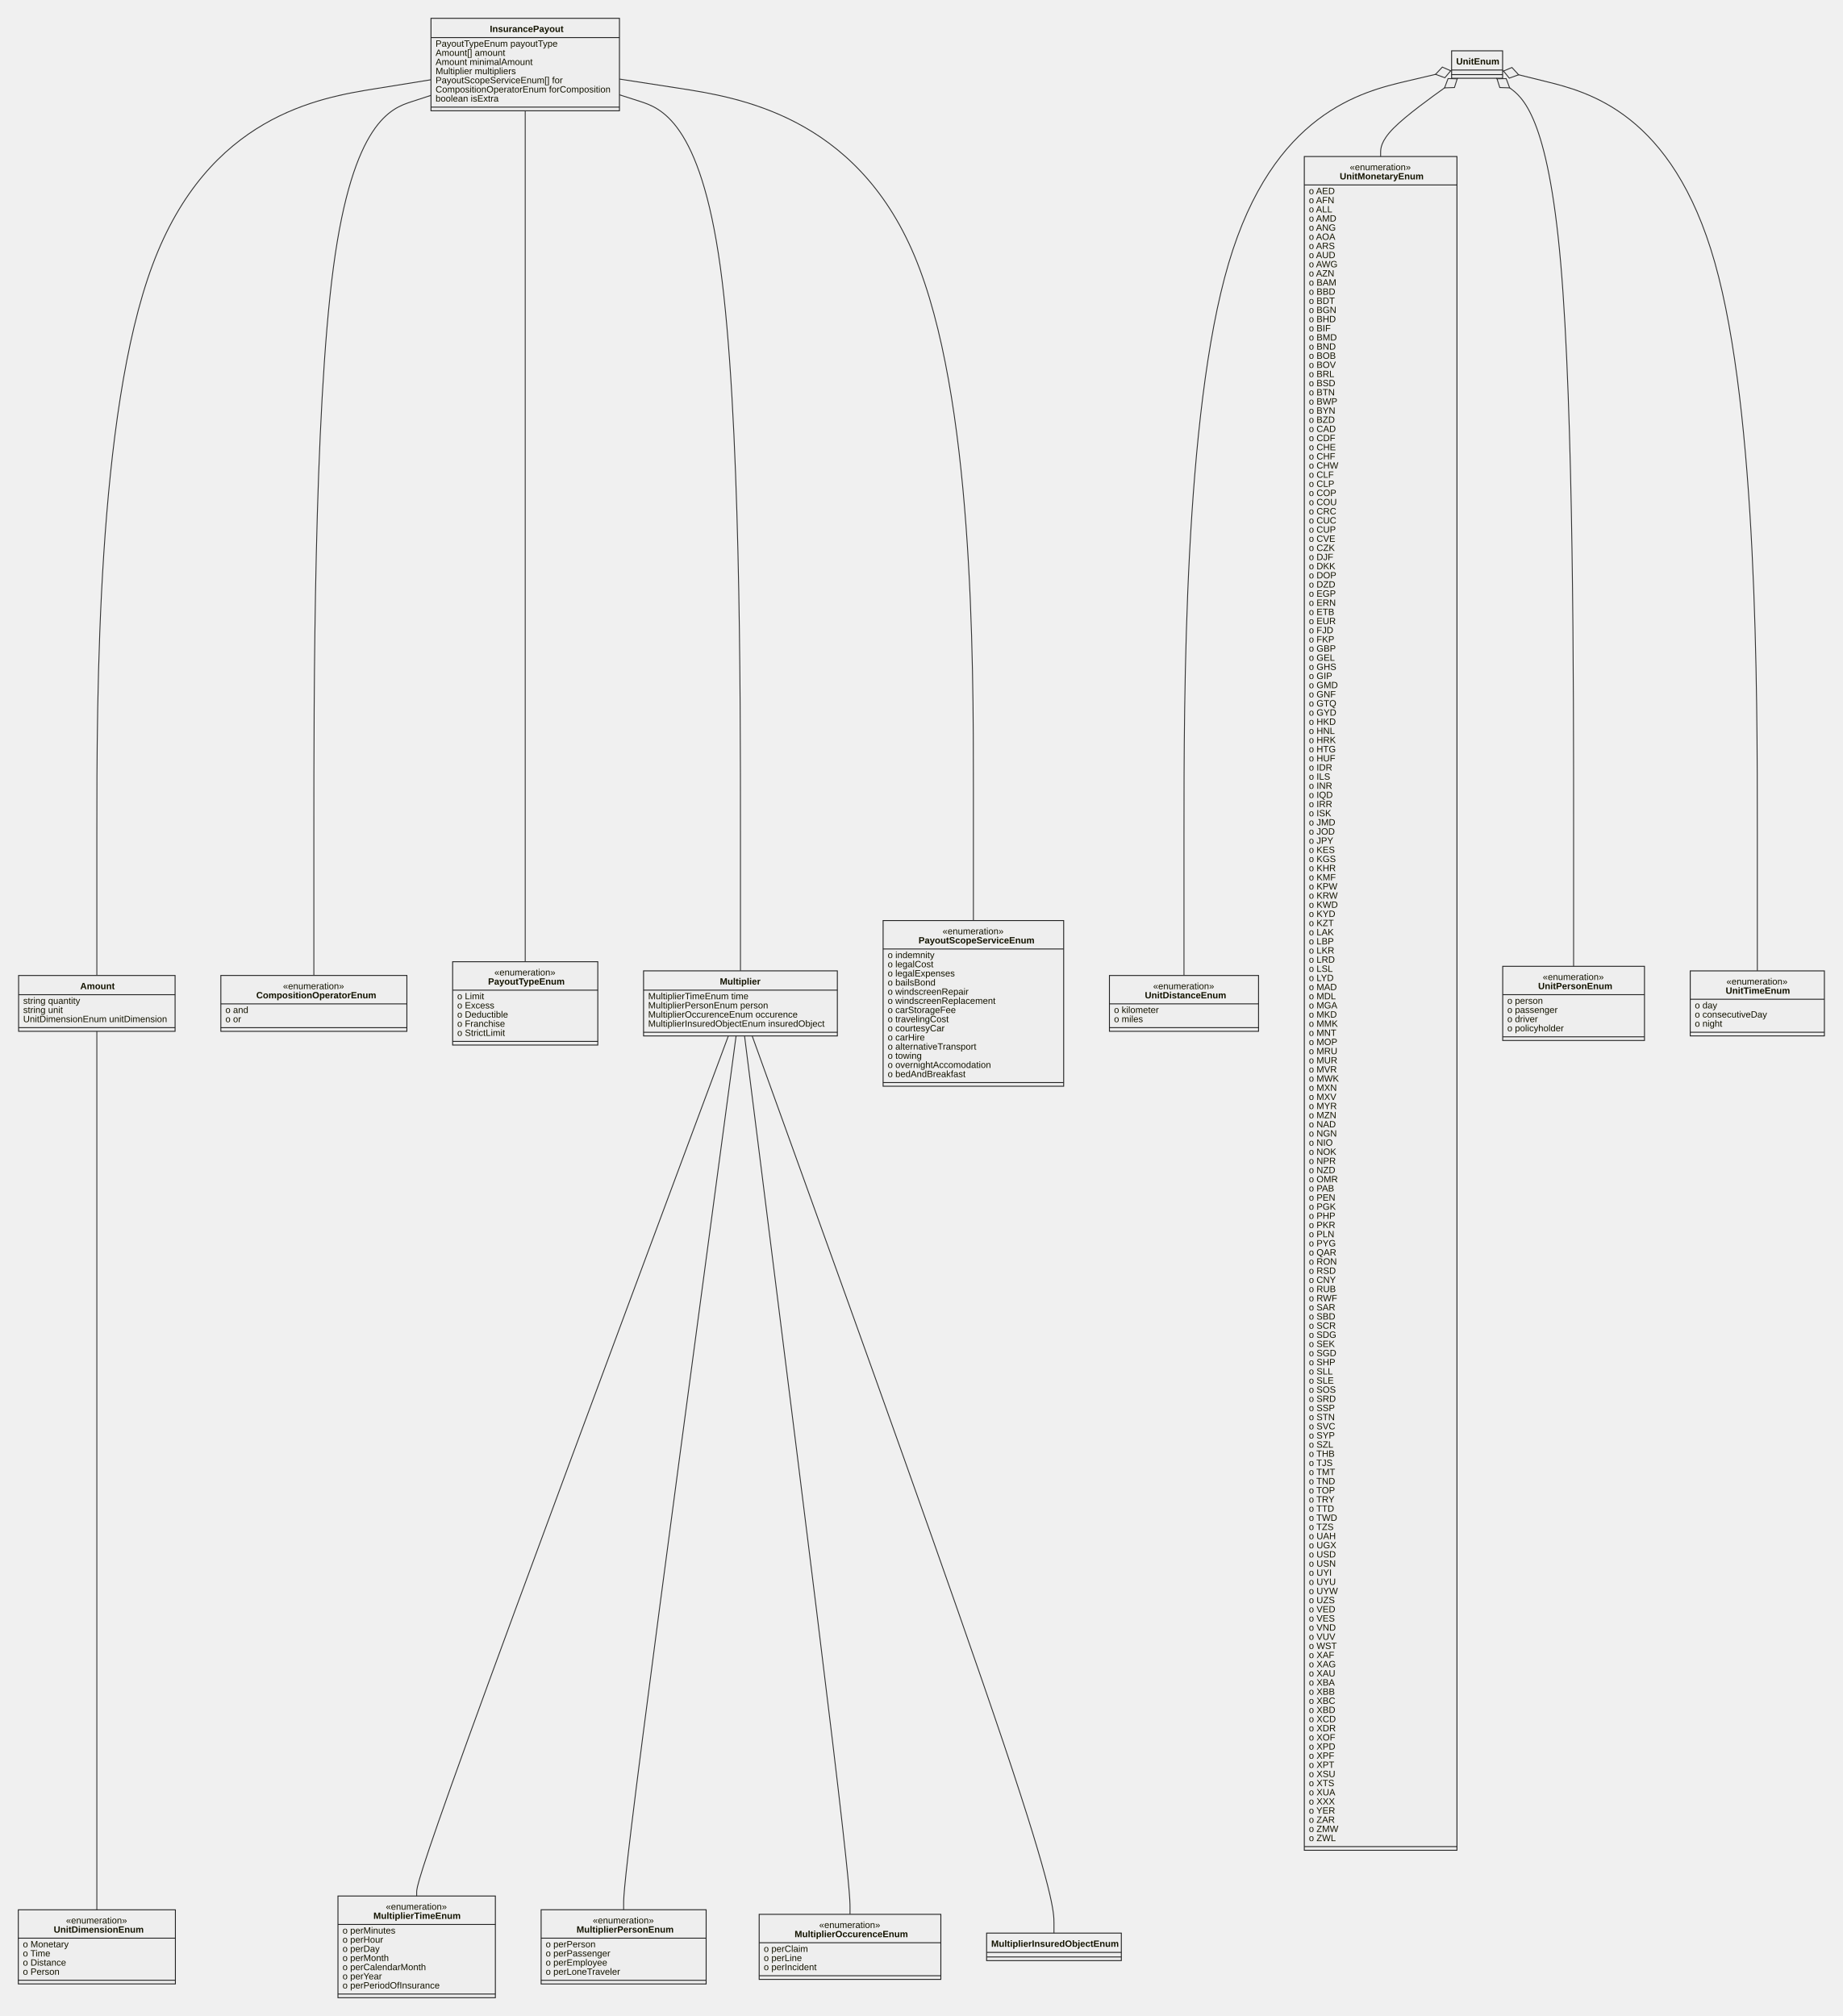
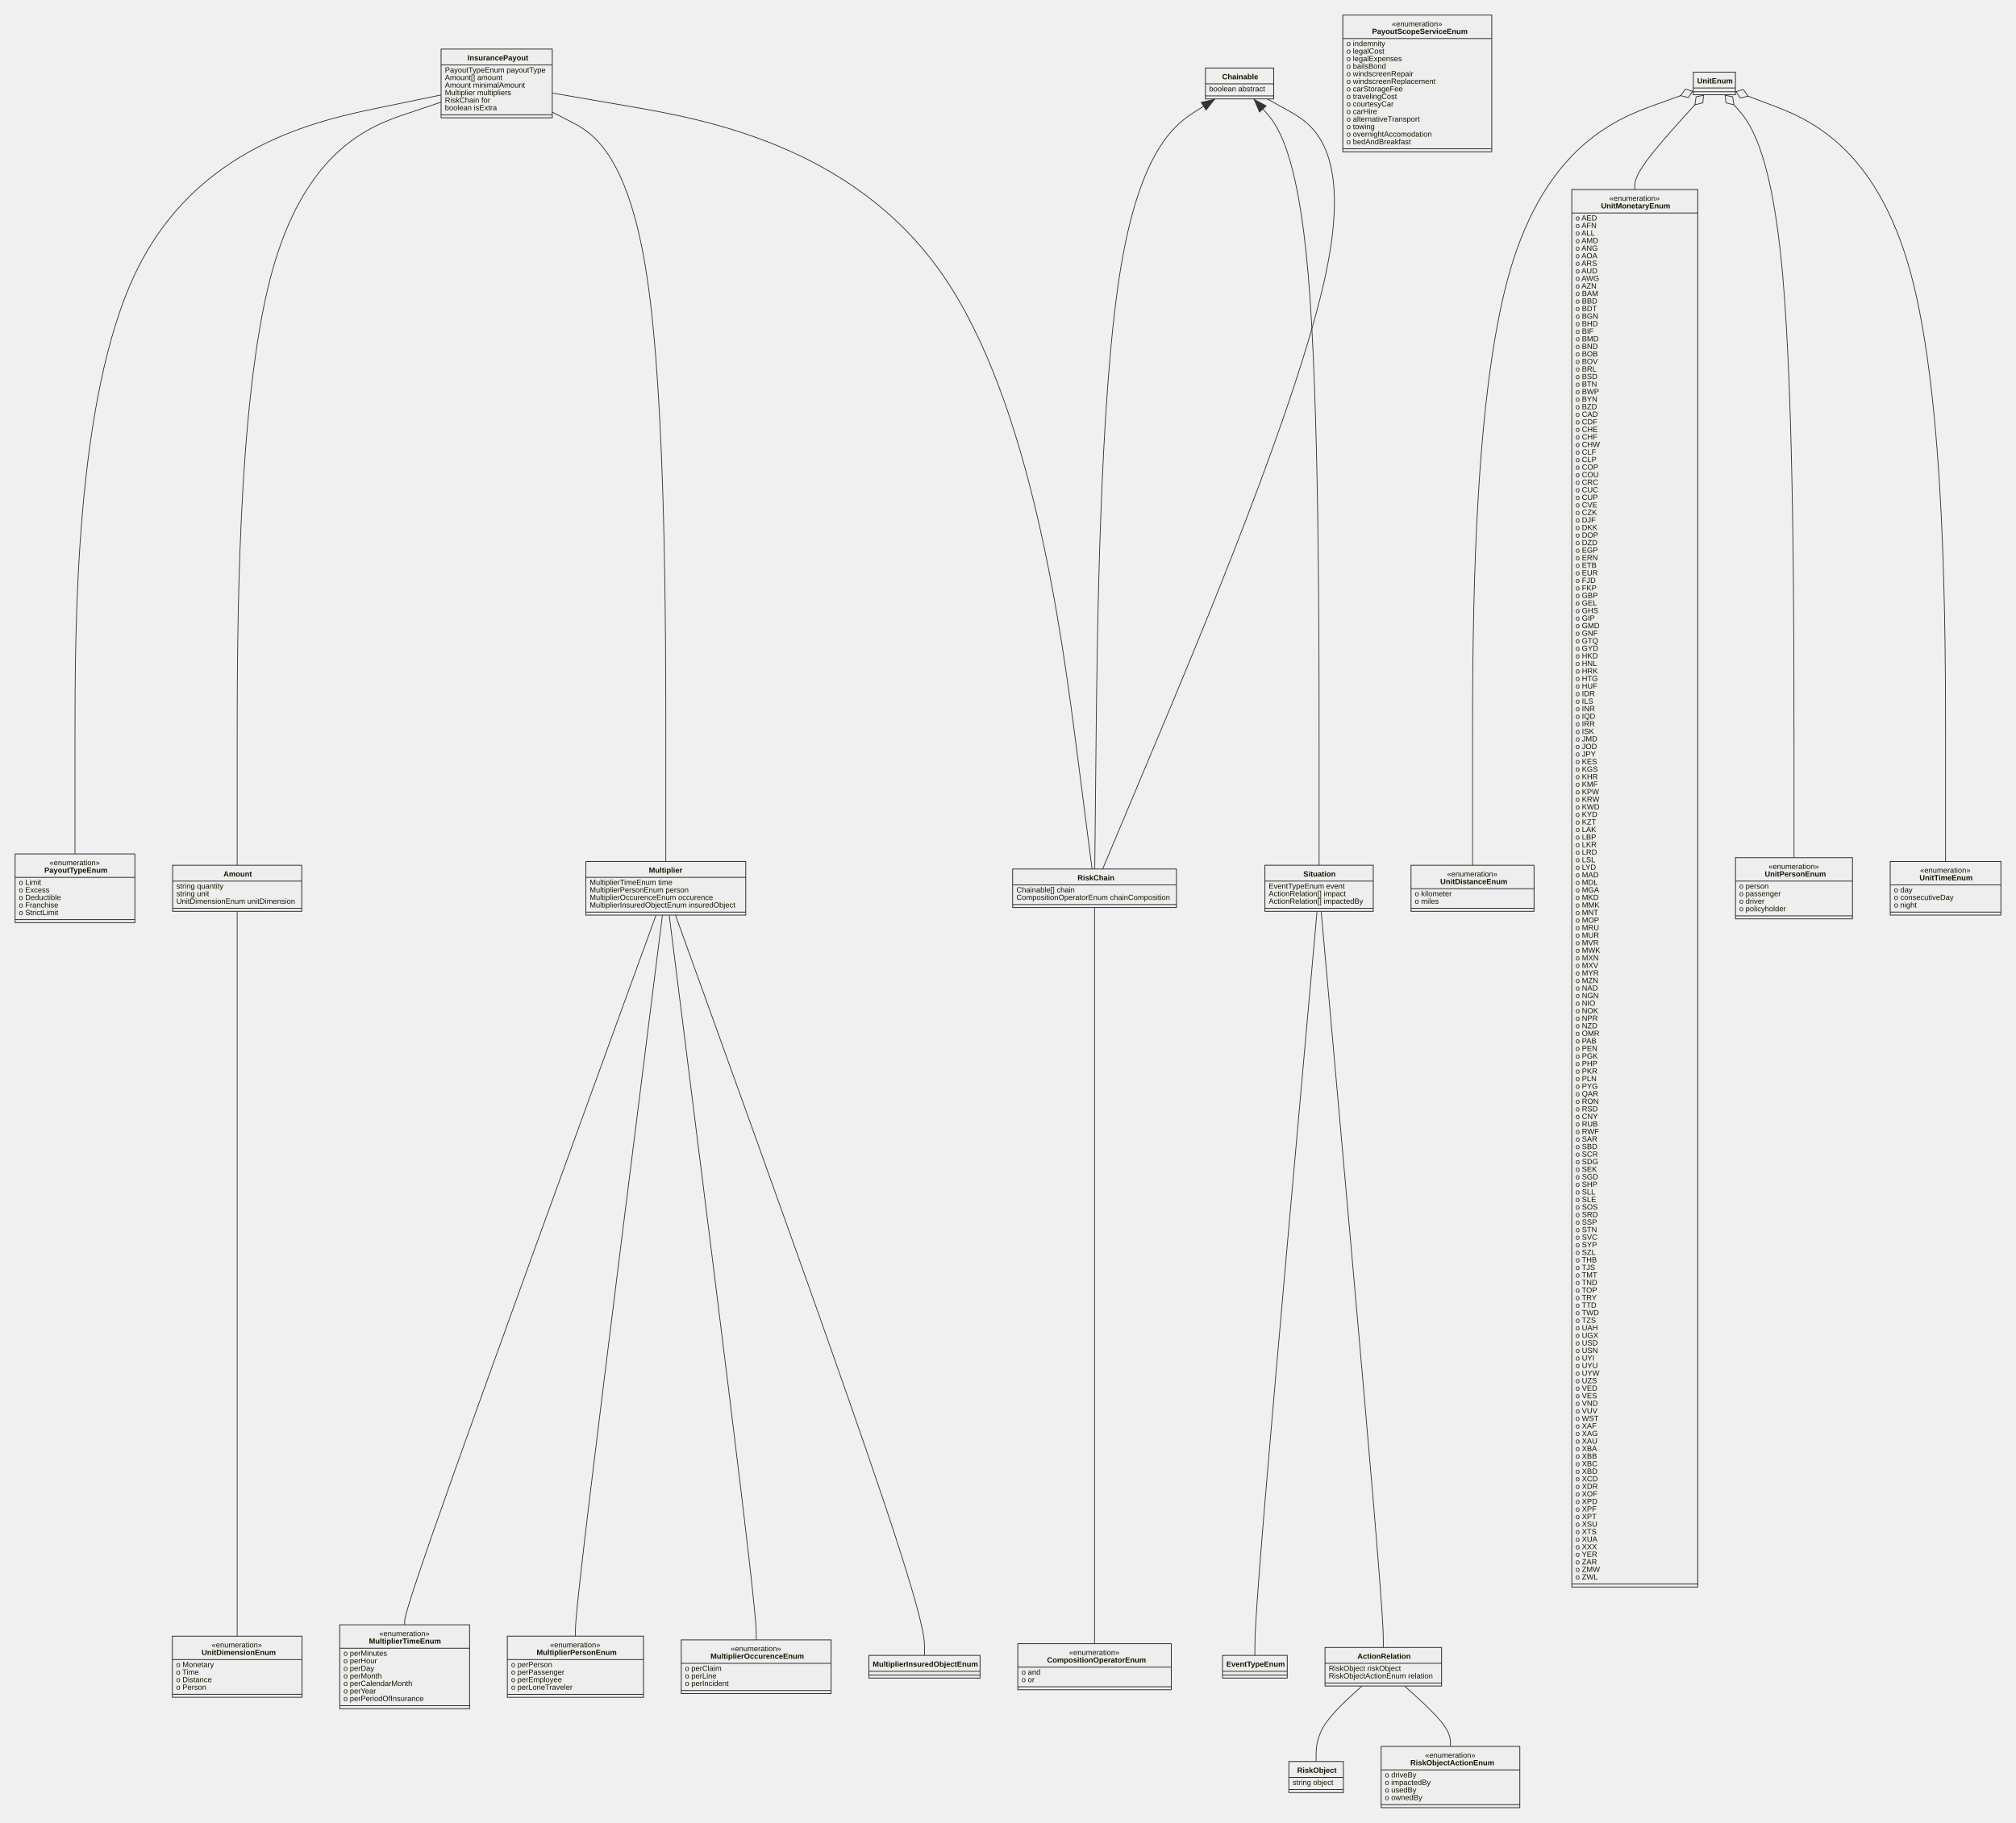
- <svg xmlns="http://www.w3.org/2000/svg" id="mermaid-1661802772666" width="100%" height="2203.25" style="max-width: 2013.438px;" viewBox="-20 -20 2013.438 2203.25">
-   <style>#mermaid-1661802772666{font-family:"trebuchet ms",verdana,arial,sans-serif;font-size:16px;fill:#333;}#mermaid-1661802772666 .error-icon{fill:#552222;}#mermaid-1661802772666 .error-text{fill:#552222;stroke:#552222;}#mermaid-1661802772666 .edge-thickness-normal{stroke-width:2px;}#mermaid-1661802772666 .edge-thickness-thick{stroke-width:3.5px;}#mermaid-1661802772666 .edge-pattern-solid{stroke-dasharray:0;}#mermaid-1661802772666 .edge-pattern-dashed{stroke-dasharray:3;}#mermaid-1661802772666 .edge-pattern-dotted{stroke-dasharray:2;}#mermaid-1661802772666 .marker{fill:#333333;stroke:#333333;}#mermaid-1661802772666 .marker.cross{stroke:#333333;}#mermaid-1661802772666 svg{font-family:"trebuchet ms",verdana,arial,sans-serif;font-size:16px;}#mermaid-1661802772666 g.classGroup text{fill:#222222;fill:#131300;stroke:none;font-family:"trebuchet ms",verdana,arial,sans-serif;font-size:10px;}#mermaid-1661802772666 g.classGroup text .title{font-weight:bolder;}#mermaid-1661802772666 .classTitle{font-weight:bolder;}#mermaid-1661802772666 .node rect,#mermaid-1661802772666 .node circle,#mermaid-1661802772666 .node ellipse,#mermaid-1661802772666 .node polygon,#mermaid-1661802772666 .node path{fill:#eeeeee;stroke:#222222;stroke-width:1px;}#mermaid-1661802772666 .divider{stroke:#222222;stroke:1;}#mermaid-1661802772666 g.clickable{cursor:pointer;}#mermaid-1661802772666 g.classGroup rect{fill:#eeeeee;stroke:#222222;}#mermaid-1661802772666 g.classGroup line{stroke:#222222;stroke-width:1;}#mermaid-1661802772666 .classLabel .box{stroke:none;stroke-width:0;fill:#eeeeee;opacity:0.5;}#mermaid-1661802772666 .classLabel .label{fill:#222222;font-size:10px;}#mermaid-1661802772666 .relation{stroke:#333333;stroke-width:1;fill:none;}#mermaid-1661802772666 .dashed-line{stroke-dasharray:3;}#mermaid-1661802772666 #compositionStart,#mermaid-1661802772666 .composition{fill:#333333 !important;stroke:#333333 !important;stroke-width:1;}#mermaid-1661802772666 #compositionEnd,#mermaid-1661802772666 .composition{fill:#333333 !important;stroke:#333333 !important;stroke-width:1;}#mermaid-1661802772666 #dependencyStart,#mermaid-1661802772666 .dependency{fill:#333333 !important;stroke:#333333 !important;stroke-width:1;}#mermaid-1661802772666 #dependencyStart,#mermaid-1661802772666 .dependency{fill:#333333 !important;stroke:#333333 !important;stroke-width:1;}#mermaid-1661802772666 #extensionStart,#mermaid-1661802772666 .extension{fill:#333333 !important;stroke:#333333 !important;stroke-width:1;}#mermaid-1661802772666 #extensionEnd,#mermaid-1661802772666 .extension{fill:#333333 !important;stroke:#333333 !important;stroke-width:1;}#mermaid-1661802772666 #aggregationStart,#mermaid-1661802772666 .aggregation{fill:#eeeeee !important;stroke:#333333 !important;stroke-width:1;}#mermaid-1661802772666 #aggregationEnd,#mermaid-1661802772666 .aggregation{fill:#eeeeee !important;stroke:#333333 !important;stroke-width:1;}#mermaid-1661802772666 .edgeTerminals{font-size:11px;}#mermaid-1661802772666:root{--mermaid-font-family:"trebuchet ms",verdana,arial,sans-serif;}</style>
+ <svg xmlns="http://www.w3.org/2000/svg" id="mermaid-1661897196510" width="100%" height="2414.375" style="max-width: 2669.91px;" viewBox="-20 -20 2669.91 2414.375">
+   <style>#mermaid-1661897196510{font-family:"trebuchet ms",verdana,arial,sans-serif;font-size:16px;fill:#333;}#mermaid-1661897196510 .error-icon{fill:#552222;}#mermaid-1661897196510 .error-text{fill:#552222;stroke:#552222;}#mermaid-1661897196510 .edge-thickness-normal{stroke-width:2px;}#mermaid-1661897196510 .edge-thickness-thick{stroke-width:3.5px;}#mermaid-1661897196510 .edge-pattern-solid{stroke-dasharray:0;}#mermaid-1661897196510 .edge-pattern-dashed{stroke-dasharray:3;}#mermaid-1661897196510 .edge-pattern-dotted{stroke-dasharray:2;}#mermaid-1661897196510 .marker{fill:#333333;stroke:#333333;}#mermaid-1661897196510 .marker.cross{stroke:#333333;}#mermaid-1661897196510 svg{font-family:"trebuchet ms",verdana,arial,sans-serif;font-size:16px;}#mermaid-1661897196510 g.classGroup text{fill:#222222;fill:#131300;stroke:none;font-family:"trebuchet ms",verdana,arial,sans-serif;font-size:10px;}#mermaid-1661897196510 g.classGroup text .title{font-weight:bolder;}#mermaid-1661897196510 .classTitle{font-weight:bolder;}#mermaid-1661897196510 .node rect,#mermaid-1661897196510 .node circle,#mermaid-1661897196510 .node ellipse,#mermaid-1661897196510 .node polygon,#mermaid-1661897196510 .node path{fill:#eeeeee;stroke:#222222;stroke-width:1px;}#mermaid-1661897196510 .divider{stroke:#222222;stroke:1;}#mermaid-1661897196510 g.clickable{cursor:pointer;}#mermaid-1661897196510 g.classGroup rect{fill:#eeeeee;stroke:#222222;}#mermaid-1661897196510 g.classGroup line{stroke:#222222;stroke-width:1;}#mermaid-1661897196510 .classLabel .box{stroke:none;stroke-width:0;fill:#eeeeee;opacity:0.5;}#mermaid-1661897196510 .classLabel .label{fill:#222222;font-size:10px;}#mermaid-1661897196510 .relation{stroke:#333333;stroke-width:1;fill:none;}#mermaid-1661897196510 .dashed-line{stroke-dasharray:3;}#mermaid-1661897196510 #compositionStart,#mermaid-1661897196510 .composition{fill:#333333 !important;stroke:#333333 !important;stroke-width:1;}#mermaid-1661897196510 #compositionEnd,#mermaid-1661897196510 .composition{fill:#333333 !important;stroke:#333333 !important;stroke-width:1;}#mermaid-1661897196510 #dependencyStart,#mermaid-1661897196510 .dependency{fill:#333333 !important;stroke:#333333 !important;stroke-width:1;}#mermaid-1661897196510 #dependencyStart,#mermaid-1661897196510 .dependency{fill:#333333 !important;stroke:#333333 !important;stroke-width:1;}#mermaid-1661897196510 #extensionStart,#mermaid-1661897196510 .extension{fill:#333333 !important;stroke:#333333 !important;stroke-width:1;}#mermaid-1661897196510 #extensionEnd,#mermaid-1661897196510 .extension{fill:#333333 !important;stroke:#333333 !important;stroke-width:1;}#mermaid-1661897196510 #aggregationStart,#mermaid-1661897196510 .aggregation{fill:#eeeeee !important;stroke:#333333 !important;stroke-width:1;}#mermaid-1661897196510 #aggregationEnd,#mermaid-1661897196510 .aggregation{fill:#eeeeee !important;stroke:#333333 !important;stroke-width:1;}#mermaid-1661897196510 .edgeTerminals{font-size:11px;}#mermaid-1661897196510:root{--mermaid-font-family:"trebuchet ms",verdana,arial,sans-serif;}</style>
  <g />
  <defs>
    <marker id="extensionStart" class="extension" refX="0" refY="7" markerWidth="190" markerHeight="240" orient="auto">
      <path d="M 1,7 L18,13 V 1 Z" />
    </marker>
  </defs>
  <defs>
    <marker id="extensionEnd" refX="19" refY="7" markerWidth="20" markerHeight="28" orient="auto">
      <path d="M 1,1 V 13 L18,7 Z" />
    </marker>
  </defs>
  <defs>
    <marker id="compositionStart" class="extension" refX="0" refY="7" markerWidth="190" markerHeight="240" orient="auto">
      <path d="M 18,7 L9,13 L1,7 L9,1 Z" />
    </marker>
  </defs>
  <defs>
    <marker id="compositionEnd" refX="19" refY="7" markerWidth="20" markerHeight="28" orient="auto">
      <path d="M 18,7 L9,13 L1,7 L9,1 Z" />
    </marker>
  </defs>
  <defs>
    <marker id="aggregationStart" class="extension" refX="0" refY="7" markerWidth="190" markerHeight="240" orient="auto">
      <path d="M 18,7 L9,13 L1,7 L9,1 Z" />
    </marker>
  </defs>
  <defs>
    <marker id="aggregationEnd" refX="19" refY="7" markerWidth="20" markerHeight="28" orient="auto">
      <path d="M 18,7 L9,13 L1,7 L9,1 Z" />
    </marker>
  </defs>
  <defs>
    <marker id="dependencyStart" class="extension" refX="0" refY="7" markerWidth="190" markerHeight="240" orient="auto">
      <path d="M 5,7 L9,13 L1,7 L9,1 Z" />
    </marker>
  </defs>
  <defs>
    <marker id="dependencyEnd" refX="19" refY="7" markerWidth="20" markerHeight="28" orient="auto">
      <path d="M 18,7 L9,13 L14,7 L9,1 Z" />
    </marker>
  </defs>
-   <g id="classid-Amount-0" class="classGroup" transform="translate(0.328125,1046.094 )">
+   <g id="classid-ActionRelation-0" class="classGroup" transform="translate(1734.781,2162.156 )">
+     <rect x="0" y="0" width="154.406" height="51.062" class=" " />
+     <text y="15" x="0">
+       <tspan class="title" x="42.898">ActionRelation</tspan>
+     </text>
+     <line x1="0" y1="21" y2="21" x2="154.406" />
+     <text x="5" y="31" fill="white" class="classText">
+       <tspan x="5">RiskObject riskObject</tspan>
+       <tspan x="5" dy="10">RiskObjectActionEnum relation</tspan>
+     </text>
+     <line x1="0" y1="47.062" y2="47.062" x2="154.406" />
+     <text x="5" y="62.062" fill="white" class="classText" />
+   </g>
+   <g id="classid-RiskObject-1" class="classGroup" transform="translate(1686.887,2313.25 )">
+     <rect x="0" y="0" width="72.234" height="41.125" class=" " />
+     <text y="15" x="0">
+       <tspan class="title" x="11">RiskObject</tspan>
+     </text>
+     <line x1="0" y1="21.062" y2="21.062" x2="72.234" />
+     <text x="5" y="31.062" fill="white" class="classText">
+       <tspan x="5">string object</tspan>
+     </text>
+     <line x1="0" y1="37.125" y2="37.125" x2="72.234" />
+     <text x="5" y="52.125" fill="white" class="classText" />
+   </g>
+   <g id="classid-RiskObjectActionEnum-2" class="classGroup" transform="translate(1809.121,2293.25 )">
+     <rect x="0" y="0" width="183.688" height="81.125" class=" " />
+     <text y="15" x="0">
+       <tspan x="58.133">«enumeration»</tspan>
+       <tspan class="title" dy="10" x="38.695">RiskObjectActionEnum</tspan>
+     </text>
+     <line x1="0" y1="31.062" y2="31.062" x2="183.688" />
+     <text x="5" y="41.062" fill="white" class="classText">
+       <tspan x="5">o driveBy</tspan>
+       <tspan x="5" dy="10">o impactedBy</tspan>
+       <tspan x="5" dy="10">o usedBy</tspan>
+       <tspan x="5" dy="10">o ownedBy</tspan>
+     </text>
+     <line x1="0" y1="77.125" y2="77.125" x2="183.688" />
+     <text x="5" y="92.125" fill="white" class="classText" />
+   </g>
+   <g id="classid-Amount-3" class="classGroup" transform="translate(208.6094,1126.094 )">
    <rect x="0" y="0" width="170.984" height="61" class=" " />
    <text y="15" x="0">
      <tspan class="title" x="67.305">Amount</tspan>
    </text>
    <line x1="0" y1="21" y2="21" x2="170.984" />
    <text x="5" y="31" fill="white" class="classText">
      <tspan x="5">string quantity</tspan>
      <tspan x="5" dy="10">string unit</tspan>
      <tspan x="5" dy="10">UnitDimensionEnum unitDimension</tspan>
    </text>
    <line x1="0" y1="57" y2="57" x2="170.984" />
    <text x="5" y="72" fill="white" class="classText" />
  </g>
-   <g id="classid-UnitDimensionEnum-1" class="classGroup" transform="translate(0,2067.188 )">
+   <g id="classid-UnitDimensionEnum-4" class="classGroup" transform="translate(208.2812,2147.188 )">
    <rect x="0" y="0" width="171.641" height="81" class=" " />
    <text y="15" x="0">
      <tspan x="52.109">«enumeration»</tspan>
      <tspan class="title" dy="10" x="38.703">UnitDimensionEnum</tspan>
    </text>
    <line x1="0" y1="31" y2="31" x2="171.641" />
    <text x="5" y="41" fill="white" class="classText">
      <tspan x="5">o Monetary</tspan>
      <tspan x="5" dy="10">o Time</tspan>
      <tspan x="5" dy="10">o Distance</tspan>
      <tspan x="5" dy="10">o Person</tspan>
    </text>
    <line x1="0" y1="77" y2="77" x2="171.641" />
    <text x="5" y="92" fill="white" class="classText" />
  </g>
-   <g id="classid-CompositionOperatorEnum-2" class="classGroup" transform="translate(221.3125,1046.062 )">
+   <g id="classid-Chainable-5" class="classGroup" transform="translate(1576.445,70.03125 )">
+     <rect x="0" y="0" width="90.344" height="41" class=" " />
+     <text y="15" x="0">
+       <tspan class="title" x="22.117">Chainable</tspan>
+     </text>
+     <line x1="0" y1="21" y2="21" x2="90.344" />
+     <text x="5" y="31" fill="white" class="classText">
+       <tspan x="5">boolean abstract</tspan>
+     </text>
+     <line x1="0" y1="37" y2="37" x2="90.344" />
+     <text x="5" y="52" fill="white" class="classText" />
+   </g>
+   <g id="classid-CompositionOperatorEnum-6" class="classGroup" transform="translate(1327.938,2157.156 )">
    <rect x="0" y="0" width="203.266" height="61.062" class=" " />
    <text y="15" x="0">
      <tspan x="67.922">«enumeration»</tspan>
      <tspan class="title" dy="10" x="38.703">CompositionOperatorEnum</tspan>
    </text>
    <line x1="0" y1="31.062" y2="31.062" x2="203.266" />
    <text x="5" y="41.062" fill="white" class="classText">
      <tspan x="5">o and</tspan>
      <tspan x="5" dy="10">o or</tspan>
    </text>
    <line x1="0" y1="57.062" y2="57.062" x2="203.266" />
    <text x="5" y="72.062" fill="white" class="classText" />
  </g>
-   <g id="classid-InsurancePayout-3" class="classGroup" transform="translate(450.9141,0 )">
-     <rect x="0" y="0" width="205.938" height="101.062" class=" " />
-     <text y="15" x="0">
-       <tspan class="title" x="64.297">InsurancePayout</tspan>
-     </text>
-     <line x1="0" y1="21.062" y2="21.062" x2="205.938" />
+   <g id="classid-InsurancePayout-7" class="classGroup" transform="translate(564.1719,45 )">
+     <rect x="0" y="0" width="147.234" height="91.062" class=" " />
+     <text y="15" x="0">
+       <tspan class="title" x="34.945">InsurancePayout</tspan>
+     </text>
+     <line x1="0" y1="21.062" y2="21.062" x2="147.234" />
    <text x="5" y="31.062" fill="white" class="classText">
      <tspan x="5">PayoutTypeEnum payoutType</tspan>
      <tspan x="5" dy="10">Amount[] amount</tspan>
      <tspan x="5" dy="10">Amount minimalAmount</tspan>
      <tspan x="5" dy="10">Multiplier multipliers</tspan>
-       <tspan x="5" dy="10">PayoutScopeServiceEnum[] for</tspan>
-       <tspan x="5" dy="10">CompositionOperatorEnum forComposition</tspan>
+       <tspan x="5" dy="10">RiskChain for</tspan>
      <tspan x="5" dy="10">boolean isExtra</tspan>
    </text>
-     <line x1="0" y1="97.062" y2="97.062" x2="205.938" />
-     <text x="5" y="112.062" fill="white" class="classText" />
-   </g>
-   <g id="classid-PayoutTypeEnum-4" class="classGroup" transform="translate(474.5781,1031.062 )">
+     <line x1="0" y1="87.062" y2="87.062" x2="147.234" />
+     <text x="5" y="102.062" fill="white" class="classText" />
+   </g>
+   <g id="classid-PayoutTypeEnum-8" class="classGroup" transform="translate(0,1111.062 )">
    <rect x="0" y="0" width="158.609" height="91.062" class=" " />
    <text y="15" x="0">
      <tspan x="45.594">«enumeration»</tspan>
      <tspan class="title" dy="10" x="38.703">PayoutTypeEnum</tspan>
    </text>
    <line x1="0" y1="31.062" y2="31.062" x2="158.609" />
    <text x="5" y="41.062" fill="white" class="classText">
      <tspan x="5">o Limit</tspan>
      <tspan x="5" dy="10">o Excess</tspan>
      <tspan x="5" dy="10">o Deductible</tspan>
      <tspan x="5" dy="10">o Franchise</tspan>
      <tspan x="5" dy="10">o StrictLimit</tspan>
    </text>
    <line x1="0" y1="87.062" y2="87.062" x2="158.609" />
    <text x="5" y="102.062" fill="white" class="classText" />
  </g>
-   <g id="classid-Multiplier-5" class="classGroup" transform="translate(683.1875,1041.031 )">
+   <g id="classid-Multiplier-9" class="classGroup" transform="translate(755.8945,1121.031 )">
    <rect x="0" y="0" width="211.75" height="71.125" class=" " />
    <text y="15" x="0">
      <tspan class="title" x="83.352">Multiplier</tspan>
    </text>
    <line x1="0" y1="21.062" y2="21.062" x2="211.75" />
    <text x="5" y="31.062" fill="white" class="classText">
      <tspan x="5">MultiplierTimeEnum time</tspan>
      <tspan x="5" dy="10">MultiplierPersonEnum person</tspan>
      <tspan x="5" dy="10">MultiplierOccurenceEnum occurence</tspan>
      <tspan x="5" dy="10">MultiplierInsuredObjectEnum insuredObject</tspan>
    </text>
    <line x1="0" y1="67.125" y2="67.125" x2="211.75" />
    <text x="5" y="82.125" fill="white" class="classText" />
  </g>
-   <g id="classid-PayoutScopeServiceEnum-6" class="classGroup" transform="translate(944.9375,986.0625 )">
+   <g id="classid-RiskChain-10" class="classGroup" transform="translate(1321.086,1131.062 )">
+     <rect x="0" y="0" width="216.969" height="51.062" class=" " />
+     <text y="15" x="0">
+       <tspan class="title" x="85.914">RiskChain</tspan>
+     </text>
+     <line x1="0" y1="21" y2="21" x2="216.969" />
+     <text x="5" y="31" fill="white" class="classText">
+       <tspan x="5">Chainable[] chain</tspan>
+       <tspan x="5" dy="10">CompositionOperatorEnum chainComposition</tspan>
+     </text>
+     <line x1="0" y1="47.062" y2="47.062" x2="216.969" />
+     <text x="5" y="62.062" fill="white" class="classText" />
+   </g>
+   <g id="classid-MultiplierTimeEnum-11" class="classGroup" transform="translate(429.9219,2132.125 )">
+     <rect x="0" y="0" width="171.984" height="111.125" class=" " />
+     <text y="15" x="0">
+       <tspan x="52.281">«enumeration»</tspan>
+       <tspan class="title" dy="10" x="38.703">MultiplierTimeEnum</tspan>
+     </text>
+     <line x1="0" y1="31.062" y2="31.062" x2="171.984" />
+     <text x="5" y="41.062" fill="white" class="classText">
+       <tspan x="5">o perMinutes</tspan>
+       <tspan x="5" dy="10">o perHour</tspan>
+       <tspan x="5" dy="10">o perDay</tspan>
+       <tspan x="5" dy="10">o perMonth</tspan>
+       <tspan x="5" dy="10">o perCalendarMonth</tspan>
+       <tspan x="5" dy="10">o perYear</tspan>
+       <tspan x="5" dy="10">o perPeriodOfInsurance</tspan>
+     </text>
+     <line x1="0" y1="107.125" y2="107.125" x2="171.984" />
+     <text x="5" y="122.125" fill="white" class="classText" />
+   </g>
+   <g id="classid-MultiplierPersonEnum-12" class="classGroup" transform="translate(651.9062,2147.125 )">
+     <rect x="0" y="0" width="180.312" height="81.125" class=" " />
+     <text y="15" x="0">
+       <tspan x="56.445">«enumeration»</tspan>
+       <tspan class="title" dy="10" x="38.703">MultiplierPersonEnum</tspan>
+     </text>
+     <line x1="0" y1="31.062" y2="31.062" x2="180.312" />
+     <text x="5" y="41.062" fill="white" class="classText">
+       <tspan x="5">o perPerson</tspan>
+       <tspan x="5" dy="10">o perPassenger</tspan>
+       <tspan x="5" dy="10">o perEmployee</tspan>
+       <tspan x="5" dy="10">o perLoneTraveler</tspan>
+     </text>
+     <line x1="0" y1="77.125" y2="77.125" x2="180.312" />
+     <text x="5" y="92.125" fill="white" class="classText" />
+   </g>
+   <g id="classid-MultiplierOccurenceEnum-13" class="classGroup" transform="translate(882.2188,2152.125 )">
+     <rect x="0" y="0" width="198.516" height="71.125" class=" " />
+     <text y="15" x="0">
+       <tspan x="65.547">«enumeration»</tspan>
+       <tspan class="title" dy="10" x="38.703">MultiplierOccurenceEnum</tspan>
+     </text>
+     <line x1="0" y1="31.062" y2="31.062" x2="198.516" />
+     <text x="5" y="41.062" fill="white" class="classText">
+       <tspan x="5">o perClaim</tspan>
+       <tspan x="5" dy="10">o perLine</tspan>
+       <tspan x="5" dy="10">o perIncident</tspan>
+     </text>
+     <line x1="0" y1="67.125" y2="67.125" x2="198.516" />
+     <text x="5" y="82.125" fill="white" class="classText" />
+   </g>
+   <g id="classid-MultiplierInsuredObjectEnum-14" class="classGroup" transform="translate(1130.734,2172.656 )">
+     <rect x="0" y="0" width="147.203" height="30.062" class=" " />
+     <text y="15" x="0">
+       <tspan class="title" x="5">MultiplierInsuredObjectEnum</tspan>
+     </text>
+     <line x1="0" y1="21.062" y2="21.062" x2="147.203" />
+     <text x="5" y="31.062" fill="white" class="classText" />
+     <line x1="0" y1="26.062" y2="26.062" x2="147.203" />
+     <text x="5" y="41.062" fill="white" class="classText" />
+   </g>
+   <g id="classid-PayoutScopeServiceEnum-15" class="classGroup" transform="translate(1758.344,0 )">
    <rect x="0" y="0" width="197.297" height="181.062" class=" " />
    <text y="15" x="0">
      <tspan x="64.938">«enumeration»</tspan>
      <tspan class="title" dy="10" x="38.703">PayoutScopeServiceEnum</tspan>
    </text>
    <line x1="0" y1="31.062" y2="31.062" x2="197.297" />
    <text x="5" y="41.062" fill="white" class="classText">
      <tspan x="5">o indemnity</tspan>
      <tspan x="5" dy="10">o legalCost</tspan>
      <tspan x="5" dy="10">o legalExpenses</tspan>
      <tspan x="5" dy="10">o bailsBond</tspan>
      <tspan x="5" dy="10">o windscreenRepair</tspan>
      <tspan x="5" dy="10">o windscreenReplacement</tspan>
      <tspan x="5" dy="10">o carStorageFee</tspan>
      <tspan x="5" dy="10">o travelingCost</tspan>
      <tspan x="5" dy="10">o courtesyCar</tspan>
      <tspan x="5" dy="10">o carHire</tspan>
      <tspan x="5" dy="10">o alternativeTransport</tspan>
      <tspan x="5" dy="10">o towing</tspan>
      <tspan x="5" dy="10">o overnightAccomodation</tspan>
      <tspan x="5" dy="10">o bedAndBreakfast</tspan>
    </text>
    <line x1="0" y1="177.062" y2="177.062" x2="197.297" />
    <text x="5" y="192.062" fill="white" class="classText" />
  </g>
-   <g id="classid-MultiplierTimeEnum-7" class="classGroup" transform="translate(349.2812,2052.125 )">
-     <rect x="0" y="0" width="171.984" height="111.125" class=" " />
-     <text y="15" x="0">
-       <tspan x="52.281">«enumeration»</tspan>
-       <tspan class="title" dy="10" x="38.703">MultiplierTimeEnum</tspan>
-     </text>
-     <line x1="0" y1="31.062" y2="31.062" x2="171.984" />
-     <text x="5" y="41.062" fill="white" class="classText">
-       <tspan x="5">o perMinutes</tspan>
-       <tspan x="5" dy="10">o perHour</tspan>
-       <tspan x="5" dy="10">o perDay</tspan>
-       <tspan x="5" dy="10">o perMonth</tspan>
-       <tspan x="5" dy="10">o perCalendarMonth</tspan>
-       <tspan x="5" dy="10">o perYear</tspan>
-       <tspan x="5" dy="10">o perPeriodOfInsurance</tspan>
-     </text>
-     <line x1="0" y1="107.125" y2="107.125" x2="171.984" />
-     <text x="5" y="122.125" fill="white" class="classText" />
-   </g>
-   <g id="classid-MultiplierPersonEnum-8" class="classGroup" transform="translate(571.2656,2067.125 )">
-     <rect x="0" y="0" width="180.312" height="81.125" class=" " />
-     <text y="15" x="0">
-       <tspan x="56.445">«enumeration»</tspan>
-       <tspan class="title" dy="10" x="38.703">MultiplierPersonEnum</tspan>
-     </text>
-     <line x1="0" y1="31.062" y2="31.062" x2="180.312" />
-     <text x="5" y="41.062" fill="white" class="classText">
-       <tspan x="5">o perPerson</tspan>
-       <tspan x="5" dy="10">o perPassenger</tspan>
-       <tspan x="5" dy="10">o perEmployee</tspan>
-       <tspan x="5" dy="10">o perLoneTraveler</tspan>
-     </text>
-     <line x1="0" y1="77.125" y2="77.125" x2="180.312" />
-     <text x="5" y="92.125" fill="white" class="classText" />
-   </g>
-   <g id="classid-MultiplierOccurenceEnum-9" class="classGroup" transform="translate(809.5117,2072.125 )">
-     <rect x="0" y="0" width="198.516" height="71.125" class=" " />
-     <text y="15" x="0">
-       <tspan x="65.547">«enumeration»</tspan>
-       <tspan class="title" dy="10" x="38.703">MultiplierOccurenceEnum</tspan>
-     </text>
-     <line x1="0" y1="31.062" y2="31.062" x2="198.516" />
-     <text x="5" y="41.062" fill="white" class="classText">
-       <tspan x="5">o perClaim</tspan>
-       <tspan x="5" dy="10">o perLine</tspan>
-       <tspan x="5" dy="10">o perIncident</tspan>
-     </text>
-     <line x1="0" y1="67.125" y2="67.125" x2="198.516" />
-     <text x="5" y="82.125" fill="white" class="classText" />
-   </g>
-   <g id="classid-MultiplierInsuredObjectEnum-10" class="classGroup" transform="translate(1058.027,2092.656 )">
-     <rect x="0" y="0" width="147.203" height="30.062" class=" " />
-     <text y="15" x="0">
-       <tspan class="title" x="5">MultiplierInsuredObjectEnum</tspan>
-     </text>
-     <line x1="0" y1="21.062" y2="21.062" x2="147.203" />
+   <g id="classid-Situation-16" class="classGroup" transform="translate(1655.207,1126.062 )">
+     <rect x="0" y="0" width="143.5" height="61.062" class=" " />
+     <text y="15" x="0">
+       <tspan class="title" x="50.844">Situation</tspan>
+     </text>
+     <line x1="0" y1="21" y2="21" x2="143.5" />
+     <text x="5" y="31" fill="white" class="classText">
+       <tspan x="5">EventTypeEnum event</tspan>
+       <tspan x="5" dy="10">ActionRelation[] impact</tspan>
+       <tspan x="5" dy="10">ActionRelation[] impactedBy</tspan>
+     </text>
+     <line x1="0" y1="57.062" y2="57.062" x2="143.5" />
+     <text x="5" y="72.062" fill="white" class="classText" />
+   </g>
+   <g id="classid-EventTypeEnum-17" class="classGroup" transform="translate(1599.078,2172.656 )">
+     <rect x="0" y="0" width="85.703" height="30.062" class=" " />
+     <text y="15" x="0">
+       <tspan class="title" x="5">EventTypeEnum</tspan>
+     </text>
+     <line x1="0" y1="21.062" y2="21.062" x2="85.703" />
    <text x="5" y="31.062" fill="white" class="classText" />
-     <line x1="0" y1="26.062" y2="26.062" x2="147.203" />
+     <line x1="0" y1="26.062" y2="26.062" x2="85.703" />
    <text x="5" y="41.062" fill="white" class="classText" />
  </g>
-   <g id="classid-UnitEnum-11" class="classGroup" transform="translate(1566.113,35.53125 )">
+   <g id="classid-UnitEnum-18" class="classGroup" transform="translate(2222.586,75.53125 )">
    <rect x="0" y="0" width="55.734" height="30" class=" " />
    <text y="15" x="0">
      <tspan class="title" x="5">UnitEnum</tspan>
    </text>
    <line x1="0" y1="21" y2="21" x2="55.734" />
    <text x="5" y="31" fill="white" class="classText" />
    <line x1="0" y1="26" y2="26" x2="55.734" />
    <text x="5" y="41" fill="white" class="classText" />
  </g>
-   <g id="classid-UnitDistanceEnum-12" class="classGroup" transform="translate(1192.234,1046.094 )">
+   <g id="classid-UnitDistanceEnum-19" class="classGroup" transform="translate(1848.707,1126.094 )">
    <rect x="0" y="0" width="162.922" height="61" class=" " />
    <text y="15" x="0">
      <tspan x="47.75">«enumeration»</tspan>
      <tspan class="title" dy="10" x="38.703">UnitDistanceEnum</tspan>
    </text>
    <line x1="0" y1="31" y2="31" x2="162.922" />
    <text x="5" y="41" fill="white" class="classText">
      <tspan x="5">o kilometer</tspan>
      <tspan x="5" dy="10">o miles</tspan>
    </text>
    <line x1="0" y1="57" y2="57" x2="162.922" />
    <text x="5" y="72" fill="white" class="classText" />
  </g>
-   <g id="classid-UnitMonetaryEnum-13" class="classGroup" transform="translate(1405.156,151.0625 )">
+   <g id="classid-UnitMonetaryEnum-20" class="classGroup" transform="translate(2061.629,231.0625 )">
    <rect x="0" y="0" width="166.797" height="1851.062" class=" " />
    <text y="15" x="0">
      <tspan x="49.688">«enumeration»</tspan>
      <tspan class="title" dy="10" x="38.703">UnitMonetaryEnum</tspan>
    </text>
    <line x1="0" y1="31.062" y2="31.062" x2="166.797" />
    <text x="5" y="41.062" fill="white" class="classText">
      <tspan x="5">o AED</tspan>
      <tspan x="5" dy="10">o AFN</tspan>
      <tspan x="5" dy="10">o ALL</tspan>
      <tspan x="5" dy="10">o AMD</tspan>
      <tspan x="5" dy="10">o ANG</tspan>
      <tspan x="5" dy="10">o AOA</tspan>
      <tspan x="5" dy="10">o ARS</tspan>
      <tspan x="5" dy="10">o AUD</tspan>
      <tspan x="5" dy="10">o AWG</tspan>
      <tspan x="5" dy="10">o AZN</tspan>
      <tspan x="5" dy="10">o BAM</tspan>
      <tspan x="5" dy="10">o BBD</tspan>
      <tspan x="5" dy="10">o BDT</tspan>
      <tspan x="5" dy="10">o BGN</tspan>
      <tspan x="5" dy="10">o BHD</tspan>
      <tspan x="5" dy="10">o BIF</tspan>
      <tspan x="5" dy="10">o BMD</tspan>
      <tspan x="5" dy="10">o BND</tspan>
      <tspan x="5" dy="10">o BOB</tspan>
      <tspan x="5" dy="10">o BOV</tspan>
      <tspan x="5" dy="10">o BRL</tspan>
      <tspan x="5" dy="10">o BSD</tspan>
      <tspan x="5" dy="10">o BTN</tspan>
      <tspan x="5" dy="10">o BWP</tspan>
      <tspan x="5" dy="10">o BYN</tspan>
      <tspan x="5" dy="10">o BZD</tspan>
      <tspan x="5" dy="10">o CAD</tspan>
      <tspan x="5" dy="10">o CDF</tspan>
      <tspan x="5" dy="10">o CHE</tspan>
      <tspan x="5" dy="10">o CHF</tspan>
      <tspan x="5" dy="10">o CHW</tspan>
      <tspan x="5" dy="10">o CLF</tspan>
      <tspan x="5" dy="10">o CLP</tspan>
      <tspan x="5" dy="10">o COP</tspan>
      <tspan x="5" dy="10">o COU</tspan>
      <tspan x="5" dy="10">o CRC</tspan>
      <tspan x="5" dy="10">o CUC</tspan>
      <tspan x="5" dy="10">o CUP</tspan>
      <tspan x="5" dy="10">o CVE</tspan>
      <tspan x="5" dy="10">o CZK</tspan>
      <tspan x="5" dy="10">o DJF</tspan>
      <tspan x="5" dy="10">o DKK</tspan>
      <tspan x="5" dy="10">o DOP</tspan>
      <tspan x="5" dy="10">o DZD</tspan>
      <tspan x="5" dy="10">o EGP</tspan>
      <tspan x="5" dy="10">o ERN</tspan>
      <tspan x="5" dy="10">o ETB</tspan>
      <tspan x="5" dy="10">o EUR</tspan>
      <tspan x="5" dy="10">o FJD</tspan>
      <tspan x="5" dy="10">o FKP</tspan>
      <tspan x="5" dy="10">o GBP</tspan>
      <tspan x="5" dy="10">o GEL</tspan>
      <tspan x="5" dy="10">o GHS</tspan>
      <tspan x="5" dy="10">o GIP</tspan>
      <tspan x="5" dy="10">o GMD</tspan>
      <tspan x="5" dy="10">o GNF</tspan>
      <tspan x="5" dy="10">o GTQ</tspan>
      <tspan x="5" dy="10">o GYD</tspan>
      <tspan x="5" dy="10">o HKD</tspan>
      <tspan x="5" dy="10">o HNL</tspan>
      <tspan x="5" dy="10">o HRK</tspan>
      <tspan x="5" dy="10">o HTG</tspan>
      <tspan x="5" dy="10">o HUF</tspan>
      <tspan x="5" dy="10">o IDR</tspan>
      <tspan x="5" dy="10">o ILS</tspan>
      <tspan x="5" dy="10">o INR</tspan>
      <tspan x="5" dy="10">o IQD</tspan>
      <tspan x="5" dy="10">o IRR</tspan>
      <tspan x="5" dy="10">o ISK</tspan>
      <tspan x="5" dy="10">o JMD</tspan>
      <tspan x="5" dy="10">o JOD</tspan>
      <tspan x="5" dy="10">o JPY</tspan>
      <tspan x="5" dy="10">o KES</tspan>
      <tspan x="5" dy="10">o KGS</tspan>
      <tspan x="5" dy="10">o KHR</tspan>
      <tspan x="5" dy="10">o KMF</tspan>
      <tspan x="5" dy="10">o KPW</tspan>
      <tspan x="5" dy="10">o KRW</tspan>
      <tspan x="5" dy="10">o KWD</tspan>
      <tspan x="5" dy="10">o KYD</tspan>
      <tspan x="5" dy="10">o KZT</tspan>
      <tspan x="5" dy="10">o LAK</tspan>
      <tspan x="5" dy="10">o LBP</tspan>
      <tspan x="5" dy="10">o LKR</tspan>
      <tspan x="5" dy="10">o LRD</tspan>
      <tspan x="5" dy="10">o LSL</tspan>
      <tspan x="5" dy="10">o LYD</tspan>
      <tspan x="5" dy="10">o MAD</tspan>
      <tspan x="5" dy="10">o MDL</tspan>
      <tspan x="5" dy="10">o MGA</tspan>
      <tspan x="5" dy="10">o MKD</tspan>
      <tspan x="5" dy="10">o MMK</tspan>
      <tspan x="5" dy="10">o MNT</tspan>
      <tspan x="5" dy="10">o MOP</tspan>
      <tspan x="5" dy="10">o MRU</tspan>
      <tspan x="5" dy="10">o MUR</tspan>
      <tspan x="5" dy="10">o MVR</tspan>
      <tspan x="5" dy="10">o MWK</tspan>
      <tspan x="5" dy="10">o MXN</tspan>
      <tspan x="5" dy="10">o MXV</tspan>
      <tspan x="5" dy="10">o MYR</tspan>
      <tspan x="5" dy="10">o MZN</tspan>
      <tspan x="5" dy="10">o NAD</tspan>
      <tspan x="5" dy="10">o NGN</tspan>
      <tspan x="5" dy="10">o NIO</tspan>
      <tspan x="5" dy="10">o NOK</tspan>
      <tspan x="5" dy="10">o NPR</tspan>
      <tspan x="5" dy="10">o NZD</tspan>
      <tspan x="5" dy="10">o OMR</tspan>
      <tspan x="5" dy="10">o PAB</tspan>
      <tspan x="5" dy="10">o PEN</tspan>
      <tspan x="5" dy="10">o PGK</tspan>
      <tspan x="5" dy="10">o PHP</tspan>
      <tspan x="5" dy="10">o PKR</tspan>
      <tspan x="5" dy="10">o PLN</tspan>
      <tspan x="5" dy="10">o PYG</tspan>
      <tspan x="5" dy="10">o QAR</tspan>
      <tspan x="5" dy="10">o RON</tspan>
      <tspan x="5" dy="10">o RSD</tspan>
      <tspan x="5" dy="10">o CNY</tspan>
      <tspan x="5" dy="10">o RUB</tspan>
      <tspan x="5" dy="10">o RWF</tspan>
      <tspan x="5" dy="10">o SAR</tspan>
      <tspan x="5" dy="10">o SBD</tspan>
      <tspan x="5" dy="10">o SCR</tspan>
      <tspan x="5" dy="10">o SDG</tspan>
      <tspan x="5" dy="10">o SEK</tspan>
      <tspan x="5" dy="10">o SGD</tspan>
      <tspan x="5" dy="10">o SHP</tspan>
      <tspan x="5" dy="10">o SLL</tspan>
      <tspan x="5" dy="10">o SLE</tspan>
      <tspan x="5" dy="10">o SOS</tspan>
      <tspan x="5" dy="10">o SRD</tspan>
      <tspan x="5" dy="10">o SSP</tspan>
      <tspan x="5" dy="10">o STN</tspan>
      <tspan x="5" dy="10">o SVC</tspan>
      <tspan x="5" dy="10">o SYP</tspan>
      <tspan x="5" dy="10">o SZL</tspan>
      <tspan x="5" dy="10">o THB</tspan>
      <tspan x="5" dy="10">o TJS</tspan>
      <tspan x="5" dy="10">o TMT</tspan>
      <tspan x="5" dy="10">o TND</tspan>
      <tspan x="5" dy="10">o TOP</tspan>
      <tspan x="5" dy="10">o TRY</tspan>
      <tspan x="5" dy="10">o TTD</tspan>
      <tspan x="5" dy="10">o TWD</tspan>
      <tspan x="5" dy="10">o TZS</tspan>
      <tspan x="5" dy="10">o UAH</tspan>
      <tspan x="5" dy="10">o UGX</tspan>
      <tspan x="5" dy="10">o USD</tspan>
      <tspan x="5" dy="10">o USN</tspan>
      <tspan x="5" dy="10">o UYI</tspan>
      <tspan x="5" dy="10">o UYU</tspan>
      <tspan x="5" dy="10">o UYW</tspan>
      <tspan x="5" dy="10">o UZS</tspan>
      <tspan x="5" dy="10">o VED</tspan>
      <tspan x="5" dy="10">o VES</tspan>
      <tspan x="5" dy="10">o VND</tspan>
      <tspan x="5" dy="10">o VUV</tspan>
      <tspan x="5" dy="10">o WST</tspan>
      <tspan x="5" dy="10">o XAF</tspan>
      <tspan x="5" dy="10">o XAG</tspan>
      <tspan x="5" dy="10">o XAU</tspan>
      <tspan x="5" dy="10">o XBA</tspan>
      <tspan x="5" dy="10">o XBB</tspan>
      <tspan x="5" dy="10">o XBC</tspan>
      <tspan x="5" dy="10">o XBD</tspan>
      <tspan x="5" dy="10">o XCD</tspan>
      <tspan x="5" dy="10">o XDR</tspan>
      <tspan x="5" dy="10">o XOF</tspan>
      <tspan x="5" dy="10">o XPD</tspan>
      <tspan x="5" dy="10">o XPF</tspan>
      <tspan x="5" dy="10">o XPT</tspan>
      <tspan x="5" dy="10">o XSU</tspan>
      <tspan x="5" dy="10">o XTS</tspan>
      <tspan x="5" dy="10">o XUA</tspan>
      <tspan x="5" dy="10">o XXX</tspan>
      <tspan x="5" dy="10">o YER</tspan>
      <tspan x="5" dy="10">o ZAR</tspan>
      <tspan x="5" dy="10">o ZMW</tspan>
      <tspan x="5" dy="10">o ZWL</tspan>
    </text>
    <line x1="0" y1="1847.062" y2="1847.062" x2="166.797" />
    <text x="5" y="1862.062" fill="white" class="classText" />
  </g>
-   <g id="classid-UnitPersonEnum-14" class="classGroup" transform="translate(1621.953,1036.062 )">
+   <g id="classid-UnitPersonEnum-21" class="classGroup" transform="translate(2278.426,1116.062 )">
    <rect x="0" y="0" width="154.906" height="81.062" class=" " />
    <text y="15" x="0">
      <tspan x="43.742">«enumeration»</tspan>
      <tspan class="title" dy="10" x="38.703">UnitPersonEnum</tspan>
    </text>
    <line x1="0" y1="31" y2="31" x2="154.906" />
    <text x="5" y="41" fill="white" class="classText">
      <tspan x="5">o person</tspan>
      <tspan x="5" dy="10">o passenger</tspan>
      <tspan x="5" dy="10">o driver</tspan>
      <tspan x="5" dy="10">o policyholder</tspan>
    </text>
    <line x1="0" y1="77.062" y2="77.062" x2="154.906" />
    <text x="5" y="92.062" fill="white" class="classText" />
  </g>
-   <g id="classid-UnitTimeEnum-15" class="classGroup" transform="translate(1826.859,1041.062 )">
+   <g id="classid-UnitTimeEnum-22" class="classGroup" transform="translate(2483.332,1121.062 )">
    <rect x="0" y="0" width="146.578" height="71.062" class=" " />
    <text y="15" x="0">
      <tspan x="39.578">«enumeration»</tspan>
      <tspan class="title" dy="10" x="38.703">UnitTimeEnum</tspan>
    </text>
    <line x1="0" y1="31" y2="31" x2="146.578" />
    <text x="5" y="41" fill="white" class="classText">
      <tspan x="5">o day</tspan>
      <tspan x="5" dy="10">o consecutiveDay</tspan>
      <tspan x="5" dy="10">o night</tspan>
    </text>
    <line x1="0" y1="67.062" y2="67.062" x2="146.578" />
    <text x="5" y="82.062" fill="white" class="classText" />
  </g>
-   <path d="M85.82,1107.094L85.82,1260.432C85.82,1413.771,85.82,1720.448,85.82,1880.464C85.82,2040.479,85.82,2053.833,85.82,2060.51L85.82,2067.188" id="edge0" class="relation" />
-   <path d="M553.883,101.062L553.883,105.229C553.883,109.396,553.883,117.729,553.883,272.729C553.883,427.729,553.883,729.396,553.883,880.229L553.883,1031.062" id="edge1" class="relation" />
-   <path d="M450.914,67.147L390.065,76.967C329.216,86.786,207.518,106.424,146.669,269.582C85.82,432.74,85.82,739.417,85.82,892.755L85.82,1046.094" id="edge2" class="relation" />
-   <path d="M656.852,83.601L678.887,90.678C700.922,97.755,744.992,111.909,767.027,271.48C789.062,431.052,789.062,736.042,789.062,888.536L789.062,1041.031" id="edge3" class="relation" />
-   <path d="M656.852,66.413L721.307,76.355C785.763,86.296,914.674,106.179,979.13,259.454C1043.586,412.729,1043.586,699.396,1043.586,842.729L1043.586,986.062" id="edge4" class="relation" />
-   <path d="M450.914,84.209L429.586,91.184C408.258,98.16,365.602,112.111,344.273,272.42C322.945,432.729,322.945,739.396,322.945,892.729L322.945,1046.062" id="edge5" class="relation" />
-   <path d="M775.826,1112.156L719.067,1264.651C662.309,1417.146,548.791,1722.135,492.032,1878.797C435.273,2035.458,435.273,2043.792,435.273,2047.958L435.273,2052.125" id="edge6" class="relation" />
-   <path d="M784.287,1112.156L763.81,1264.651C743.332,1417.146,702.377,1722.135,681.899,1881.297C661.422,2040.458,661.422,2053.792,661.422,2060.458L661.422,2067.125" id="edge7" class="relation" />
-   <path d="M793.541,1112.156L812.746,1264.651C831.951,1417.146,870.36,1722.135,889.565,1882.13C908.77,2042.125,908.77,2057.125,908.77,2064.625L908.77,2072.125" id="edge8" class="relation" />
-   <path d="M801.879,1112.156L856.837,1264.651C911.796,1417.146,1021.712,1722.135,1076.671,1885.552C1131.629,2048.969,1131.629,2070.812,1131.629,2081.734L1131.629,2092.656" id="edge9" class="relation" />
-   <path d="M1566.113,57.103L1517.377,68.596C1468.641,80.09,1371.168,103.076,1322.432,267.908C1273.695,432.74,1273.695,739.417,1273.695,892.755L1273.695,1046.094" id="edge10" class="relation" marker-start="url(#aggregationStart)" />
-   <path d="M1573.044,65.531L1558.962,75.62C1544.881,85.708,1516.718,105.885,1502.636,120.141C1488.555,134.396,1488.555,142.729,1488.555,146.896L1488.555,151.062" id="edge11" class="relation" marker-start="url(#aggregationStart)" />
-   <path d="M1614.917,65.531L1628.999,75.62C1643.08,85.708,1671.243,105.885,1685.325,267.641C1699.406,429.396,1699.406,732.729,1699.406,884.396L1699.406,1036.062" id="edge12" class="relation" marker-start="url(#aggregationStart)" />
-   <path d="M1621.848,57.406L1668.231,68.849C1714.615,80.292,1807.382,103.177,1853.765,267.12C1900.148,431.062,1900.148,736.062,1900.148,888.562L1900.148,1041.062" id="edge13" class="relation" marker-start="url(#aggregationStart)" />
+   <path d="M1783.785,2213.219L1773.655,2222.391C1763.525,2231.562,1743.264,2249.906,1733.134,2266.578C1723.004,2283.25,1723.004,2298.25,1723.004,2305.75L1723.004,2313.25" id="edge0" class="relation" />
+   <path d="M1840.183,2213.219L1850.314,2222.391C1860.444,2231.562,1880.704,2249.906,1890.835,2263.245C1900.965,2276.583,1900.965,2284.917,1900.965,2289.083L1900.965,2293.25" id="edge1" class="relation" />
+   <path d="M294.102,1187.094L294.102,1340.432C294.102,1493.771,294.102,1800.448,294.102,1960.464C294.102,2120.479,294.102,2133.833,294.102,2140.51L294.102,2147.188" id="edge2" class="relation" />
+   <path d="M564.172,105.76L483.361,122.477C402.549,139.194,240.927,172.628,160.116,340.179C79.305,507.729,79.305,809.396,79.305,960.229L79.305,1111.062" id="edge3" class="relation" />
+   <path d="M564.172,115.278L519.16,130.409C474.148,145.539,384.125,175.801,339.113,344.27C294.102,512.74,294.102,819.417,294.102,972.755L294.102,1126.094" id="edge4" class="relation" />
+   <path d="M711.406,128.504L736.467,141.43C761.527,154.357,811.648,180.21,836.709,345.631C861.77,511.052,861.77,816.042,861.77,968.536L861.77,1121.031" id="edge5" class="relation" />
+   <path d="M711.406,103.237L810.7,120.375C909.993,137.512,1108.581,171.787,1227.727,343.092C1346.873,514.396,1386.578,822.729,1406.43,976.896L1426.283,1131.062" id="edge6" class="relation" />
+   <path d="M848.83,1192.156L793.344,1344.651C737.858,1497.146,626.886,1802.135,571.4,1958.797C515.914,2115.458,515.914,2123.792,515.914,2127.958L515.914,2132.125" id="edge7" class="relation" />
+   <path d="M857.291,1192.156L838.086,1344.651C818.881,1497.146,780.472,1802.135,761.267,1961.297C742.062,2120.458,742.062,2133.792,742.062,2140.458L742.062,2147.125" id="edge8" class="relation" />
+   <path d="M866.248,1192.156L885.453,1344.651C904.658,1497.146,943.067,1802.135,962.272,1962.13C981.477,2122.125,981.477,2137.125,981.477,2144.625L981.477,2152.125" id="edge9" class="relation" />
+   <path d="M874.586,1192.156L929.544,1344.651C984.503,1497.146,1094.419,1802.135,1149.378,1965.552C1204.336,2128.969,1204.336,2150.812,1204.336,2161.734L1204.336,2172.656" id="edge10" class="relation" />
+   <path d="M1440.287,1131.062L1505,976.896C1569.712,822.729,1699.137,514.396,1735.479,344.391C1771.821,174.385,1715.079,142.708,1686.709,126.87L1658.338,111.031" id="edge11" class="relation" />
+   <path d="M1429.57,1182.125L1429.57,1336.292C1429.57,1490.458,1429.57,1798.792,1429.57,1961.297C1429.57,2123.802,1429.57,2140.479,1429.57,2148.818L1429.57,2157.156" id="edge12" class="relation" />
+   <path d="M1589.275,111.031L1564.287,126.87C1539.299,142.708,1489.323,174.385,1462.75,344.391C1436.176,514.396,1433.005,822.729,1431.419,976.896L1429.833,1131.062" id="edge13" class="relation" marker-start="url(#extensionStart)" />
+   <path d="M1724.226,1187.125L1710.51,1340.458C1696.794,1493.792,1669.362,1800.458,1655.646,1964.714C1641.93,2128.969,1641.93,2150.812,1641.93,2161.734L1641.93,2172.656" id="edge14" class="relation" />
+   <path d="M1729.688,1187.125L1743.404,1340.458C1757.12,1493.792,1784.552,1800.458,1798.268,1962.964C1811.984,2125.469,1811.984,2143.812,1811.984,2152.984L1811.984,2162.156" id="edge15" class="relation" />
+   <path d="M1640.309,111.031L1654.75,126.87C1669.192,142.708,1698.074,174.385,1712.516,343.557C1726.957,512.729,1726.957,819.396,1726.957,972.729L1726.957,1126.062" id="edge16" class="relation" marker-start="url(#extensionStart)" />
+   <path d="M2222.586,100.583L2173.85,118.163C2125.113,135.743,2027.641,170.903,1978.904,341.821C1930.168,512.74,1930.168,819.417,1930.168,972.755L1930.168,1126.094" id="edge17" class="relation" marker-start="url(#aggregationStart)" />
+   <path d="M2236.765,105.531L2221.476,122.286C2206.186,139.042,2175.607,172.552,2160.317,193.474C2145.027,214.396,2145.027,222.729,2145.027,226.896L2145.027,231.062" id="edge18" class="relation" marker-start="url(#aggregationStart)" />
+   <path d="M2264.141,105.531L2279.431,122.286C2294.72,139.042,2325.3,172.552,2340.589,340.974C2355.879,509.396,2355.879,812.729,2355.879,964.396L2355.879,1116.062" id="edge19" class="relation" marker-start="url(#aggregationStart)" />
+   <path d="M2278.32,101.047L2324.704,118.549C2371.087,136.052,2463.854,171.057,2510.238,341.06C2556.621,511.062,2556.621,816.062,2556.621,968.562L2556.621,1121.062" id="edge20" class="relation" marker-start="url(#aggregationStart)" />
</svg>
